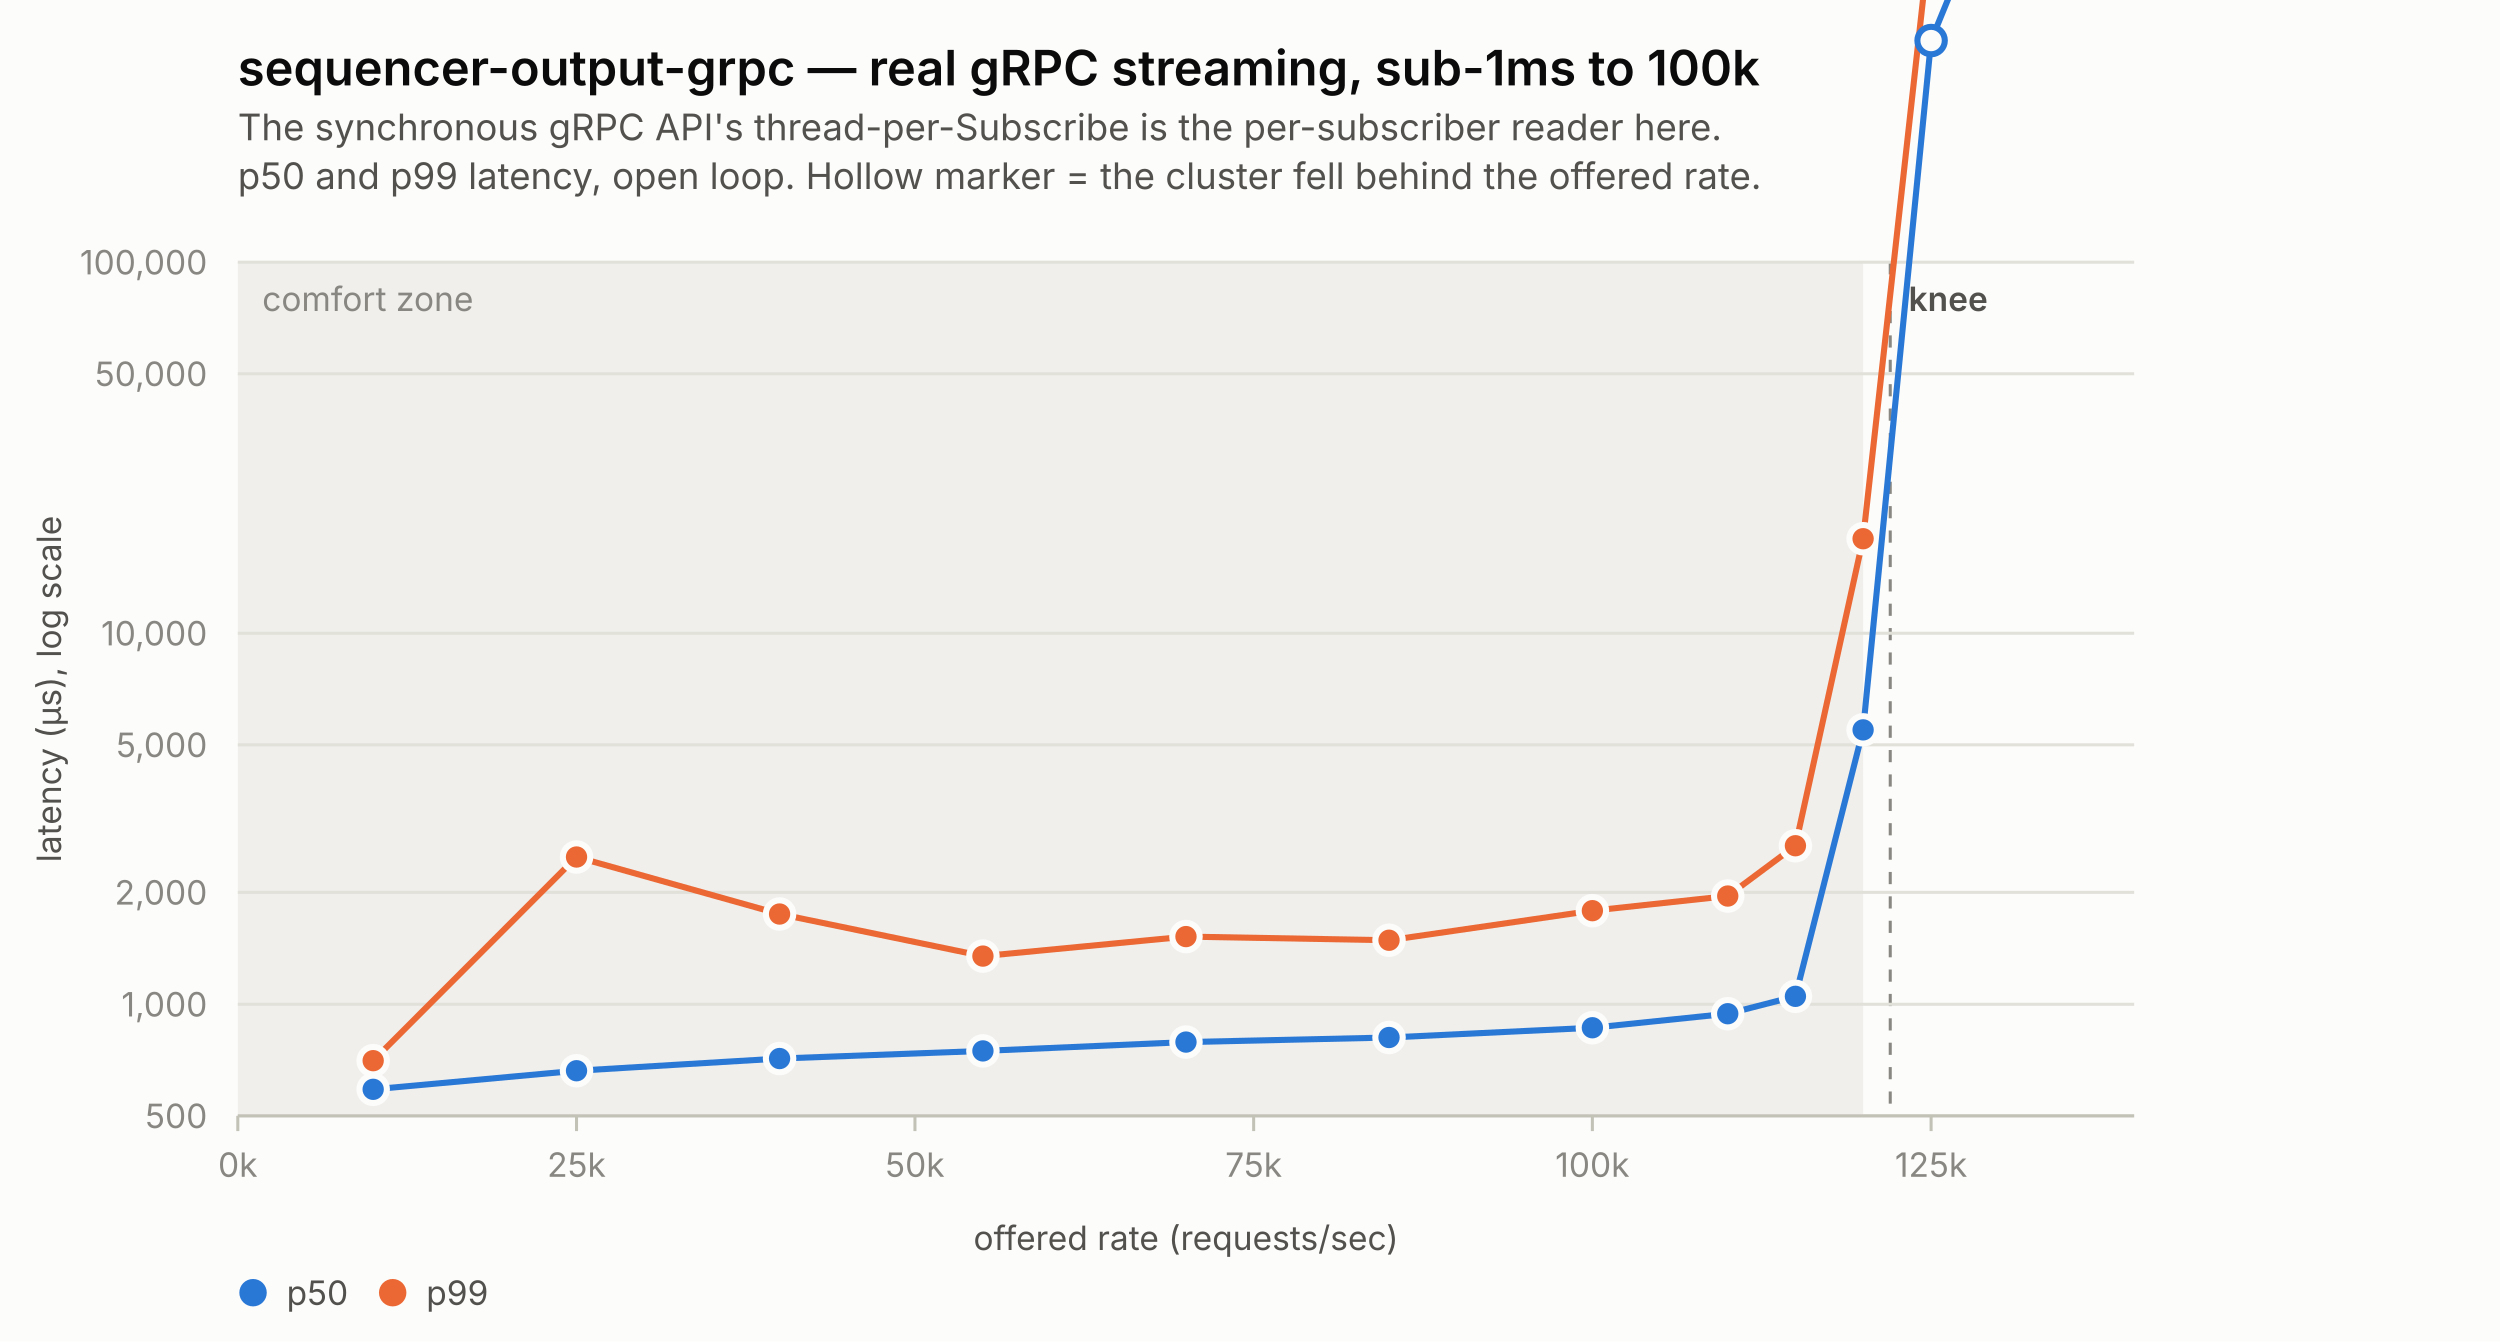
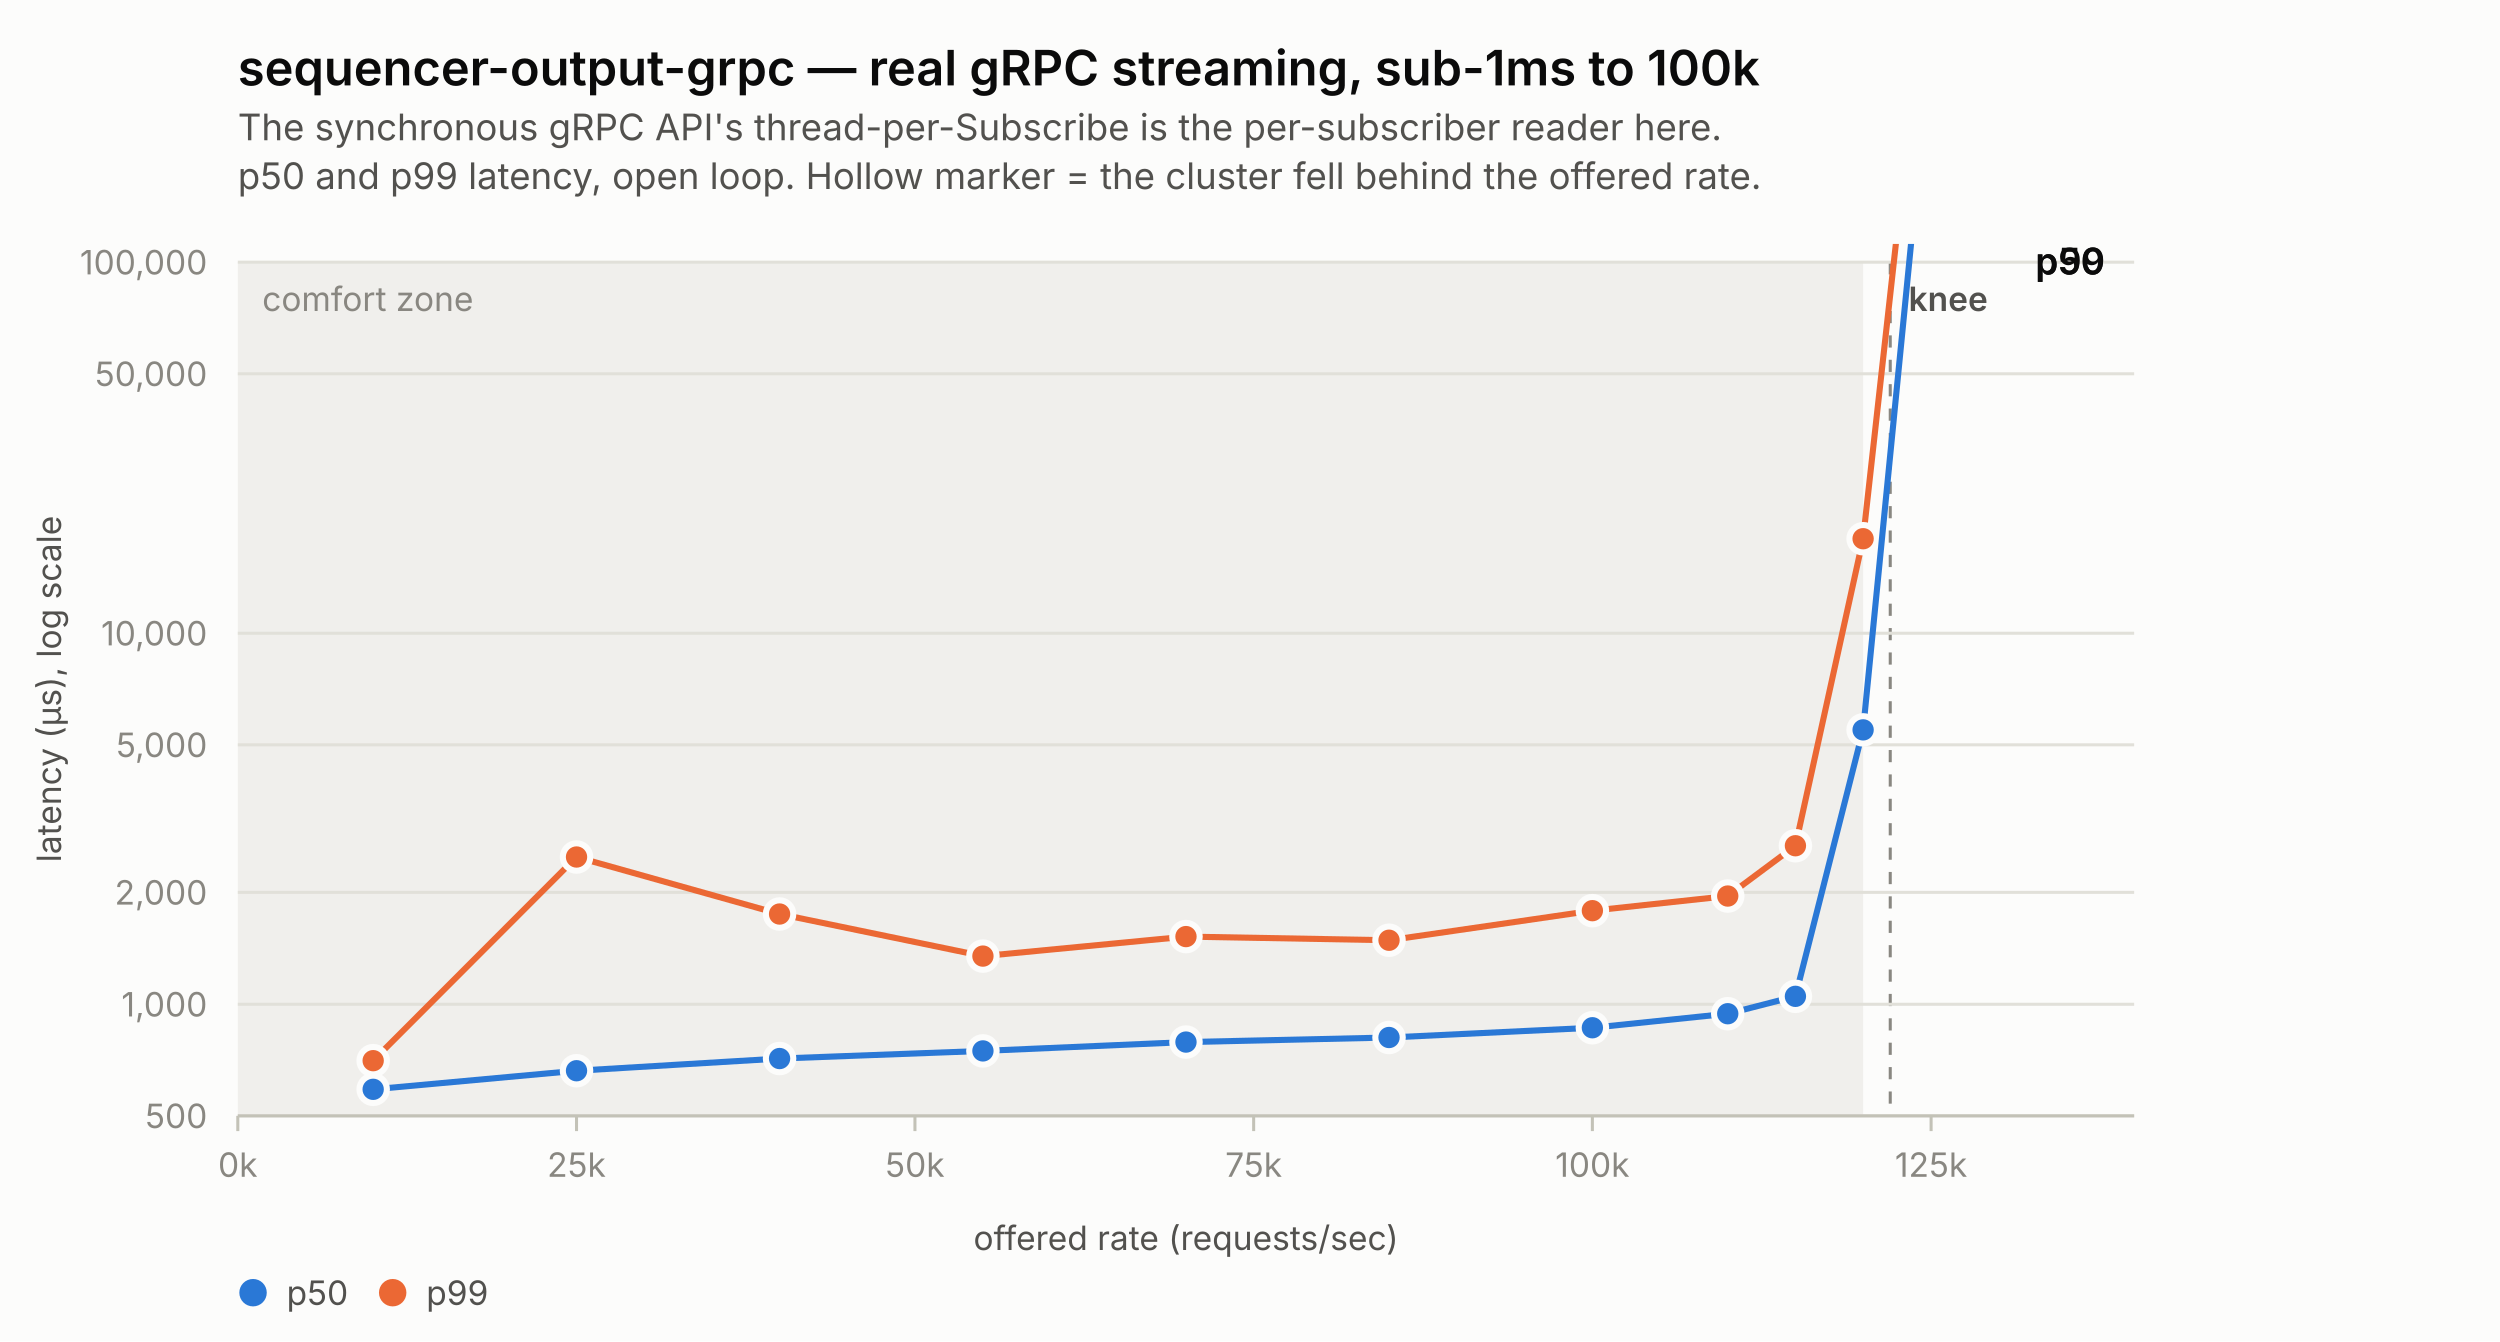
<svg xmlns="http://www.w3.org/2000/svg" width="820" height="440" viewBox="0 0 820 440" font-family="system-ui,-apple-system,&quot;Segoe UI&quot;,sans-serif" role="img" aria-label="sequencer-output-grpc — real gRPC streaming, sub-1ms to 100k">
  <rect width="820" height="440" fill="#fcfcfb" />
  <text x="78" y="28" font-size="16" font-weight="600" fill="#0b0b0b">sequencer-output-grpc — real gRPC streaming, sub-1ms to 100k</text>
  <text x="78" y="46" font-size="12" fill="#52514e">The synchronous gRPC API's thread-per-Subscribe is the per-subscriber reader here.</text>
  <text x="78" y="62" font-size="12" fill="#52514e">p50 and p99 latency, open loop. Hollow marker = the cluster fell behind the offered rate.</text>
  <rect x="78" y="86" width="533.1" height="280" fill="#f0efec" />
  <text x="86" y="102" font-size="11" fill="#898781">comfort zone</text>
  <line x1="620.0" y1="86" x2="620.0" y2="366" stroke="#898781" stroke-width="1" stroke-dasharray="4 4" />
  <text x="626.0" y="102" font-size="11" font-weight="600" fill="#52514e">knee</text>
  <line x1="78" y1="366.0" x2="700" y2="366.0" stroke="#e1e0d9" stroke-width="1" />
  <text x="68" y="370.0" font-size="11" fill="#898781" text-anchor="end">500</text>
  <line x1="78" y1="329.4" x2="700" y2="329.4" stroke="#e1e0d9" stroke-width="1" />
  <text x="68" y="333.4" font-size="11" fill="#898781" text-anchor="end">1,000</text>
  <line x1="78" y1="292.7" x2="700" y2="292.7" stroke="#e1e0d9" stroke-width="1" />
  <text x="68" y="296.7" font-size="11" fill="#898781" text-anchor="end">2,000</text>
  <line x1="78" y1="244.3" x2="700" y2="244.3" stroke="#e1e0d9" stroke-width="1" />
  <text x="68" y="248.3" font-size="11" fill="#898781" text-anchor="end">5,000</text>
  <line x1="78" y1="207.7" x2="700" y2="207.7" stroke="#e1e0d9" stroke-width="1" />
  <text x="68" y="211.7" font-size="11" fill="#898781" text-anchor="end">10,000</text>
  <line x1="78" y1="122.6" x2="700" y2="122.6" stroke="#e1e0d9" stroke-width="1" />
  <text x="68" y="126.6" font-size="11" fill="#898781" text-anchor="end">50,000</text>
  <line x1="78" y1="86.0" x2="700" y2="86.0" stroke="#e1e0d9" stroke-width="1" />
  <text x="68" y="90.0" font-size="11" fill="#898781" text-anchor="end">100,000</text>
  <text x="20" y="226" font-size="11" fill="#52514e" text-anchor="middle" transform="rotate(-90 20 226)">latency (µs), log scale</text>
  <line x1="78" y1="366" x2="700" y2="366" stroke="#c3c2b7" stroke-width="1" />
  <line x1="78.0" y1="366" x2="78.0" y2="371" stroke="#c3c2b7" stroke-width="1" />
  <text x="78.0" y="386" font-size="11" fill="#898781" text-anchor="middle">0k</text>
  <line x1="189.1" y1="366" x2="189.1" y2="371" stroke="#c3c2b7" stroke-width="1" />
  <text x="189.1" y="386" font-size="11" fill="#898781" text-anchor="middle">25k</text>
  <line x1="300.1" y1="366" x2="300.1" y2="371" stroke="#c3c2b7" stroke-width="1" />
  <text x="300.1" y="386" font-size="11" fill="#898781" text-anchor="middle">50k</text>
  <line x1="411.2" y1="366" x2="411.2" y2="371" stroke="#c3c2b7" stroke-width="1" />
  <text x="411.2" y="386" font-size="11" fill="#898781" text-anchor="middle">75k</text>
  <line x1="522.3" y1="366" x2="522.3" y2="371" stroke="#c3c2b7" stroke-width="1" />
  <text x="522.3" y="386" font-size="11" fill="#898781" text-anchor="middle">100k</text>
  <line x1="633.4" y1="366" x2="633.4" y2="371" stroke="#c3c2b7" stroke-width="1" />
  <text x="633.4" y="386" font-size="11" fill="#898781" text-anchor="middle">125k</text>
  <text x="389" y="410" font-size="11" fill="#52514e" text-anchor="middle">offered rate (requests/sec)</text>
-   <path d="M122.4,347.9 L189.1,281.1 L255.7,299.8 L322.4,313.6 L389.0,307.2 L455.6,308.4 L522.3,298.7 L566.7,293.9 L588.9,277.4 L611.1,176.7 L633.4,-24.0 L655.6,-66.5" fill="none" stroke="#eb6834" stroke-width="2" stroke-linejoin="round" stroke-linecap="round" />
-   <circle cx="122.4" cy="347.9" r="4.5" fill="#eb6834" stroke="#fcfcfb" stroke-width="2" />
-   <circle cx="189.1" cy="281.1" r="4.5" fill="#eb6834" stroke="#fcfcfb" stroke-width="2" />
-   <circle cx="255.7" cy="299.8" r="4.5" fill="#eb6834" stroke="#fcfcfb" stroke-width="2" />
-   <circle cx="322.4" cy="313.6" r="4.5" fill="#eb6834" stroke="#fcfcfb" stroke-width="2" />
-   <circle cx="389.0" cy="307.2" r="4.5" fill="#eb6834" stroke="#fcfcfb" stroke-width="2" />
-   <circle cx="455.6" cy="308.4" r="4.5" fill="#eb6834" stroke="#fcfcfb" stroke-width="2" />
-   <circle cx="522.3" cy="298.7" r="4.5" fill="#eb6834" stroke="#fcfcfb" stroke-width="2" />
-   <circle cx="566.7" cy="293.9" r="4.5" fill="#eb6834" stroke="#fcfcfb" stroke-width="2" />
-   <circle cx="588.9" cy="277.4" r="4.5" fill="#eb6834" stroke="#fcfcfb" stroke-width="2" />
-   <circle cx="611.1" cy="176.7" r="4.5" fill="#eb6834" stroke="#fcfcfb" stroke-width="2" />
-   <circle cx="633.4" cy="-24.0" r="4.5" fill="#fcfcfb" stroke="#eb6834" stroke-width="2" />
-   <circle cx="655.6" cy="-66.5" r="4.5" fill="#fcfcfb" stroke="#eb6834" stroke-width="2" />
-   <text x="667.6" y="-62.5" font-size="12" font-weight="600" fill="#0b0b0b">p99</text>
-   <path d="M122.4,357.3 L189.1,351.2 L255.7,347.2 L322.4,344.7 L389.0,341.8 L455.6,340.3 L522.3,337.1 L566.7,332.5 L588.9,326.8 L611.1,239.4 L633.4,13.3 L655.6,-40.8" fill="none" stroke="#2a78d6" stroke-width="2" stroke-linejoin="round" stroke-linecap="round" />
-   <circle cx="122.4" cy="357.3" r="4.5" fill="#2a78d6" stroke="#fcfcfb" stroke-width="2" />
-   <circle cx="189.1" cy="351.2" r="4.5" fill="#2a78d6" stroke="#fcfcfb" stroke-width="2" />
-   <circle cx="255.7" cy="347.2" r="4.5" fill="#2a78d6" stroke="#fcfcfb" stroke-width="2" />
-   <circle cx="322.4" cy="344.7" r="4.5" fill="#2a78d6" stroke="#fcfcfb" stroke-width="2" />
-   <circle cx="389.0" cy="341.8" r="4.5" fill="#2a78d6" stroke="#fcfcfb" stroke-width="2" />
-   <circle cx="455.6" cy="340.3" r="4.5" fill="#2a78d6" stroke="#fcfcfb" stroke-width="2" />
-   <circle cx="522.3" cy="337.1" r="4.5" fill="#2a78d6" stroke="#fcfcfb" stroke-width="2" />
-   <circle cx="566.7" cy="332.5" r="4.5" fill="#2a78d6" stroke="#fcfcfb" stroke-width="2" />
-   <circle cx="588.9" cy="326.8" r="4.5" fill="#2a78d6" stroke="#fcfcfb" stroke-width="2" />
-   <circle cx="611.1" cy="239.4" r="4.5" fill="#2a78d6" stroke="#fcfcfb" stroke-width="2" />
-   <circle cx="633.4" cy="13.3" r="4.5" fill="#fcfcfb" stroke="#2a78d6" stroke-width="2" />
-   <circle cx="655.6" cy="-40.8" r="4.5" fill="#fcfcfb" stroke="#2a78d6" stroke-width="2" />
-   <text x="667.6" y="-36.8" font-size="12" font-weight="600" fill="#0b0b0b">p50</text>
+   <defs>
+     <clipPath id="plot">
+       <rect x="72" y="80" width="634" height="292" />
+     </clipPath>
+   </defs>
+   <g clip-path="url(#plot)">
+     <path d="M122.4,347.9 L189.1,281.1 L255.7,299.8 L322.4,313.6 L389.0,307.2 L455.6,308.4 L522.3,298.7 L566.7,293.9 L588.9,277.4 L611.1,176.7 L633.4,-24.0 L655.6,-66.5" fill="none" stroke="#eb6834" stroke-width="2" stroke-linejoin="round" stroke-linecap="round" />
+     <circle cx="122.4" cy="347.9" r="4.5" fill="#eb6834" stroke="#fcfcfb" stroke-width="2" />
+     <circle cx="189.1" cy="281.1" r="4.5" fill="#eb6834" stroke="#fcfcfb" stroke-width="2" />
+     <circle cx="255.7" cy="299.8" r="4.5" fill="#eb6834" stroke="#fcfcfb" stroke-width="2" />
+     <circle cx="322.4" cy="313.6" r="4.5" fill="#eb6834" stroke="#fcfcfb" stroke-width="2" />
+     <circle cx="389.0" cy="307.2" r="4.5" fill="#eb6834" stroke="#fcfcfb" stroke-width="2" />
+     <circle cx="455.6" cy="308.4" r="4.5" fill="#eb6834" stroke="#fcfcfb" stroke-width="2" />
+     <circle cx="522.3" cy="298.7" r="4.5" fill="#eb6834" stroke="#fcfcfb" stroke-width="2" />
+     <circle cx="566.7" cy="293.9" r="4.5" fill="#eb6834" stroke="#fcfcfb" stroke-width="2" />
+     <circle cx="588.9" cy="277.4" r="4.5" fill="#eb6834" stroke="#fcfcfb" stroke-width="2" />
+     <circle cx="611.1" cy="176.7" r="4.5" fill="#eb6834" stroke="#fcfcfb" stroke-width="2" />
+     <circle cx="633.4" cy="-24.0" r="4.5" fill="#fcfcfb" stroke="#eb6834" stroke-width="2" />
+     <circle cx="655.6" cy="-66.5" r="4.5" fill="#fcfcfb" stroke="#eb6834" stroke-width="2" />
+     <path d="M122.4,357.3 L189.1,351.2 L255.7,347.2 L322.4,344.7 L389.0,341.8 L455.6,340.3 L522.3,337.1 L566.7,332.5 L588.9,326.8 L611.1,239.4 L633.4,13.3 L655.6,-40.8" fill="none" stroke="#2a78d6" stroke-width="2" stroke-linejoin="round" stroke-linecap="round" />
+     <circle cx="122.4" cy="357.3" r="4.5" fill="#2a78d6" stroke="#fcfcfb" stroke-width="2" />
+     <circle cx="189.1" cy="351.2" r="4.5" fill="#2a78d6" stroke="#fcfcfb" stroke-width="2" />
+     <circle cx="255.7" cy="347.2" r="4.5" fill="#2a78d6" stroke="#fcfcfb" stroke-width="2" />
+     <circle cx="322.4" cy="344.7" r="4.5" fill="#2a78d6" stroke="#fcfcfb" stroke-width="2" />
+     <circle cx="389.0" cy="341.8" r="4.5" fill="#2a78d6" stroke="#fcfcfb" stroke-width="2" />
+     <circle cx="455.6" cy="340.3" r="4.5" fill="#2a78d6" stroke="#fcfcfb" stroke-width="2" />
+     <circle cx="522.3" cy="337.1" r="4.5" fill="#2a78d6" stroke="#fcfcfb" stroke-width="2" />
+     <circle cx="566.7" cy="332.5" r="4.5" fill="#2a78d6" stroke="#fcfcfb" stroke-width="2" />
+     <circle cx="588.9" cy="326.8" r="4.5" fill="#2a78d6" stroke="#fcfcfb" stroke-width="2" />
+     <circle cx="611.1" cy="239.4" r="4.5" fill="#2a78d6" stroke="#fcfcfb" stroke-width="2" />
+     <circle cx="633.4" cy="13.3" r="4.5" fill="#fcfcfb" stroke="#2a78d6" stroke-width="2" />
+     <circle cx="655.6" cy="-40.8" r="4.5" fill="#fcfcfb" stroke="#2a78d6" stroke-width="2" />
+   </g>
+   <text x="667.6" y="90.0" font-size="12" font-weight="600" fill="#0b0b0b">p99</text>
+   <text x="667.6" y="90.0" font-size="12" font-weight="600" fill="#0b0b0b">p50</text>
  <circle cx="83" cy="424" r="4.5" fill="#2a78d6" />
  <text x="94" y="428" font-size="11" fill="#52514e">p50</text>
  <circle cx="128.8" cy="424" r="4.5" fill="#eb6834" />
  <text x="139.8" y="428" font-size="11" fill="#52514e">p99</text>
</svg>
